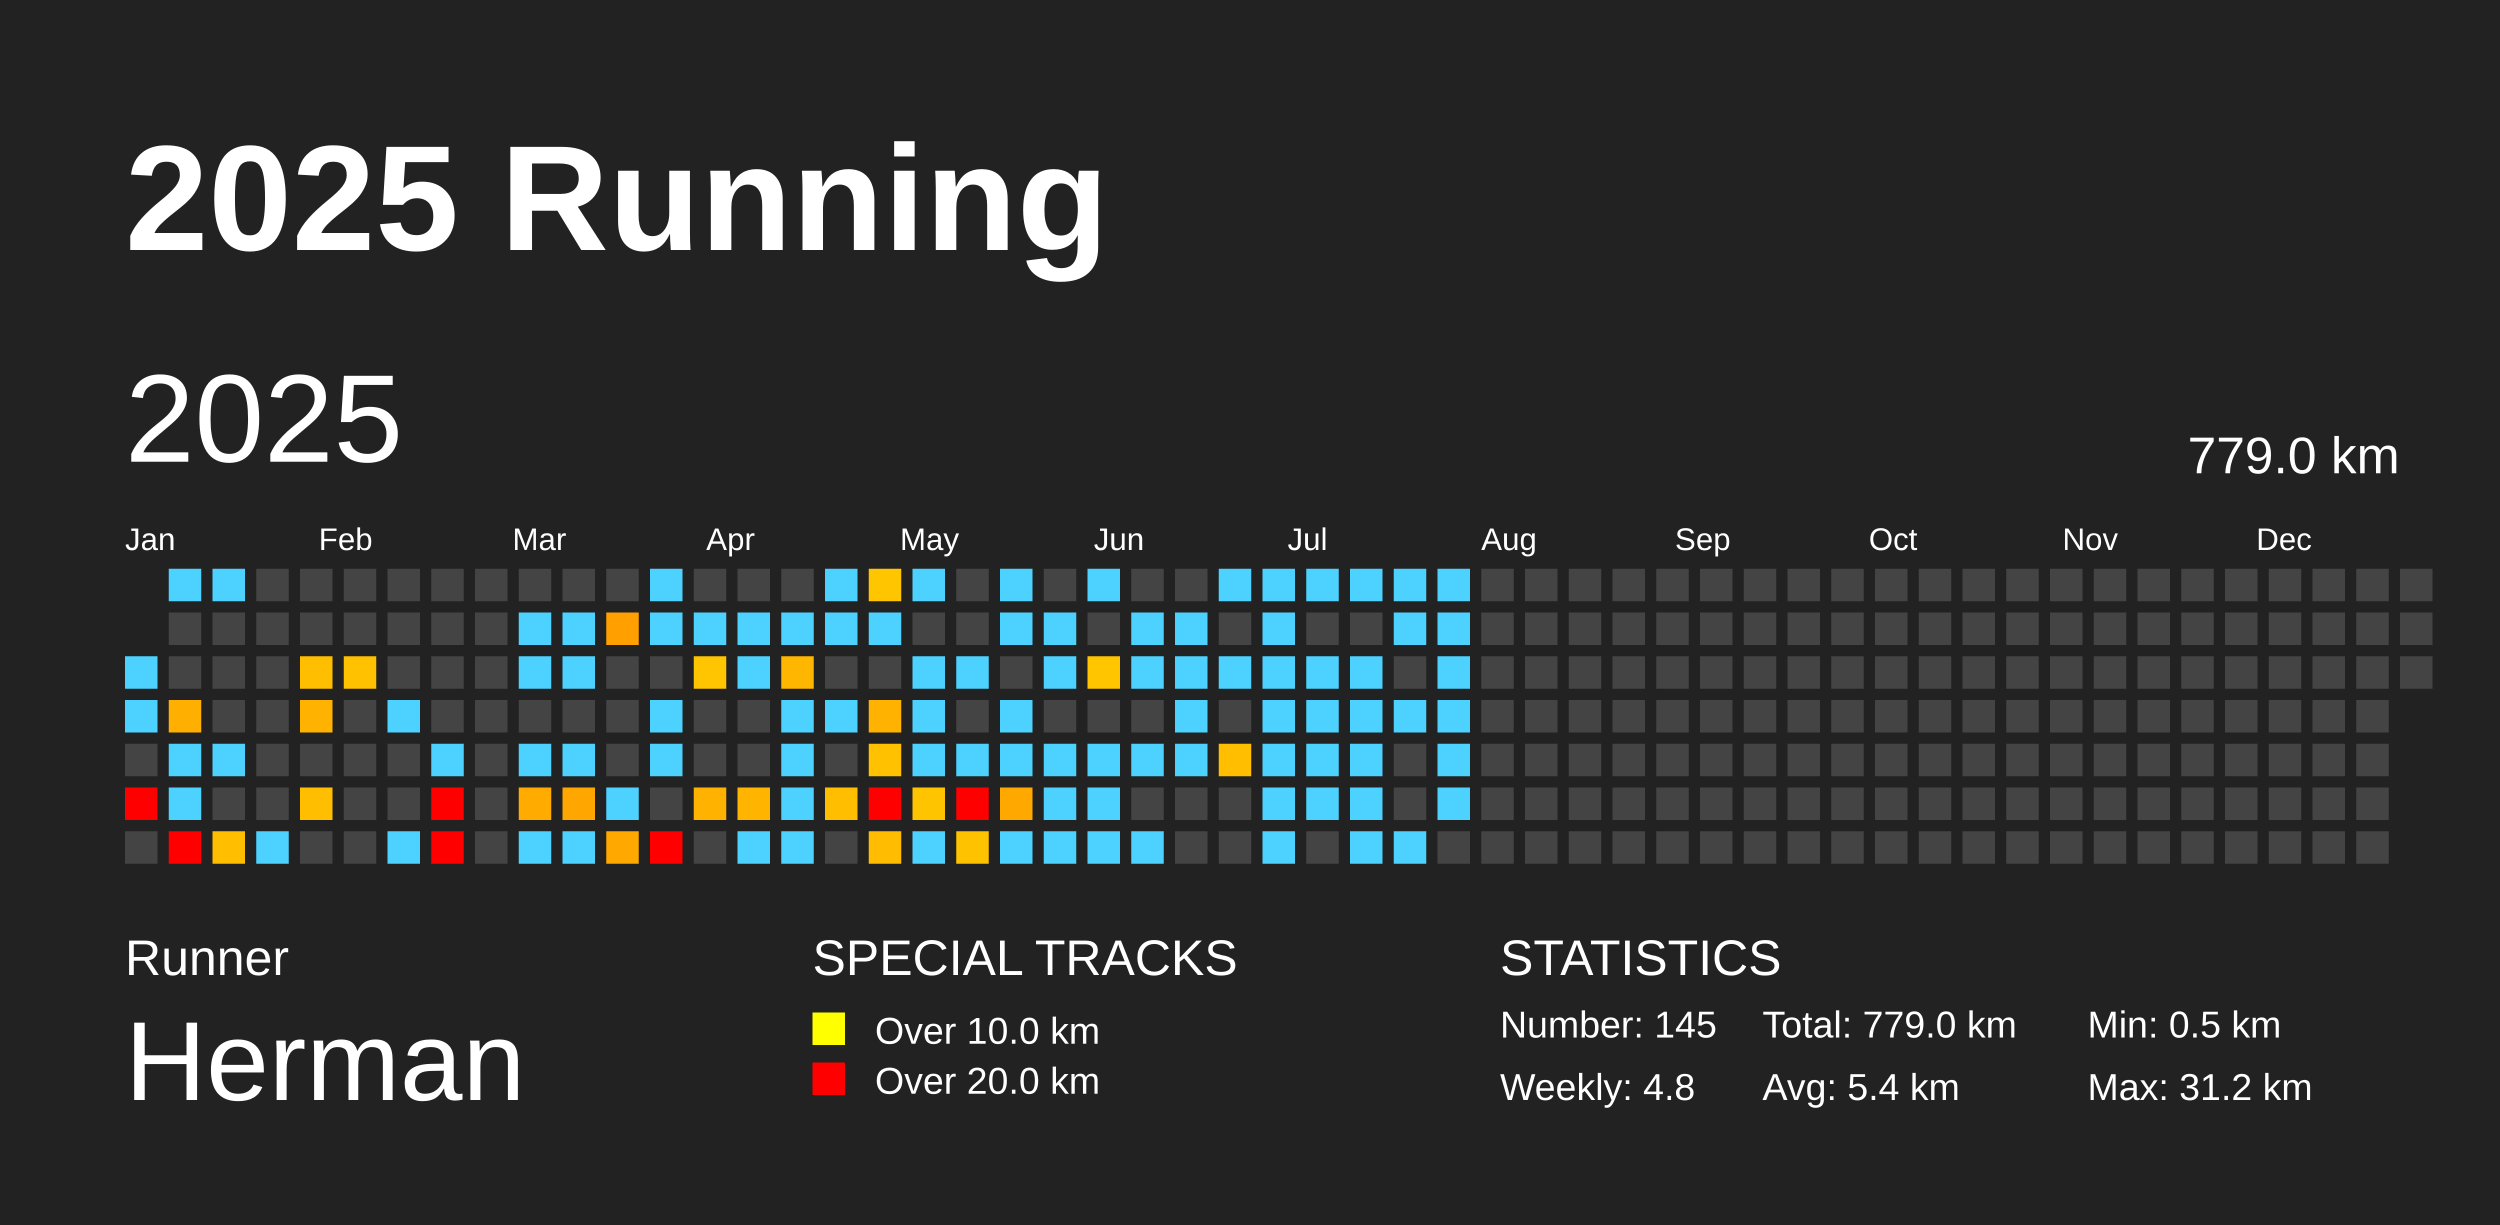
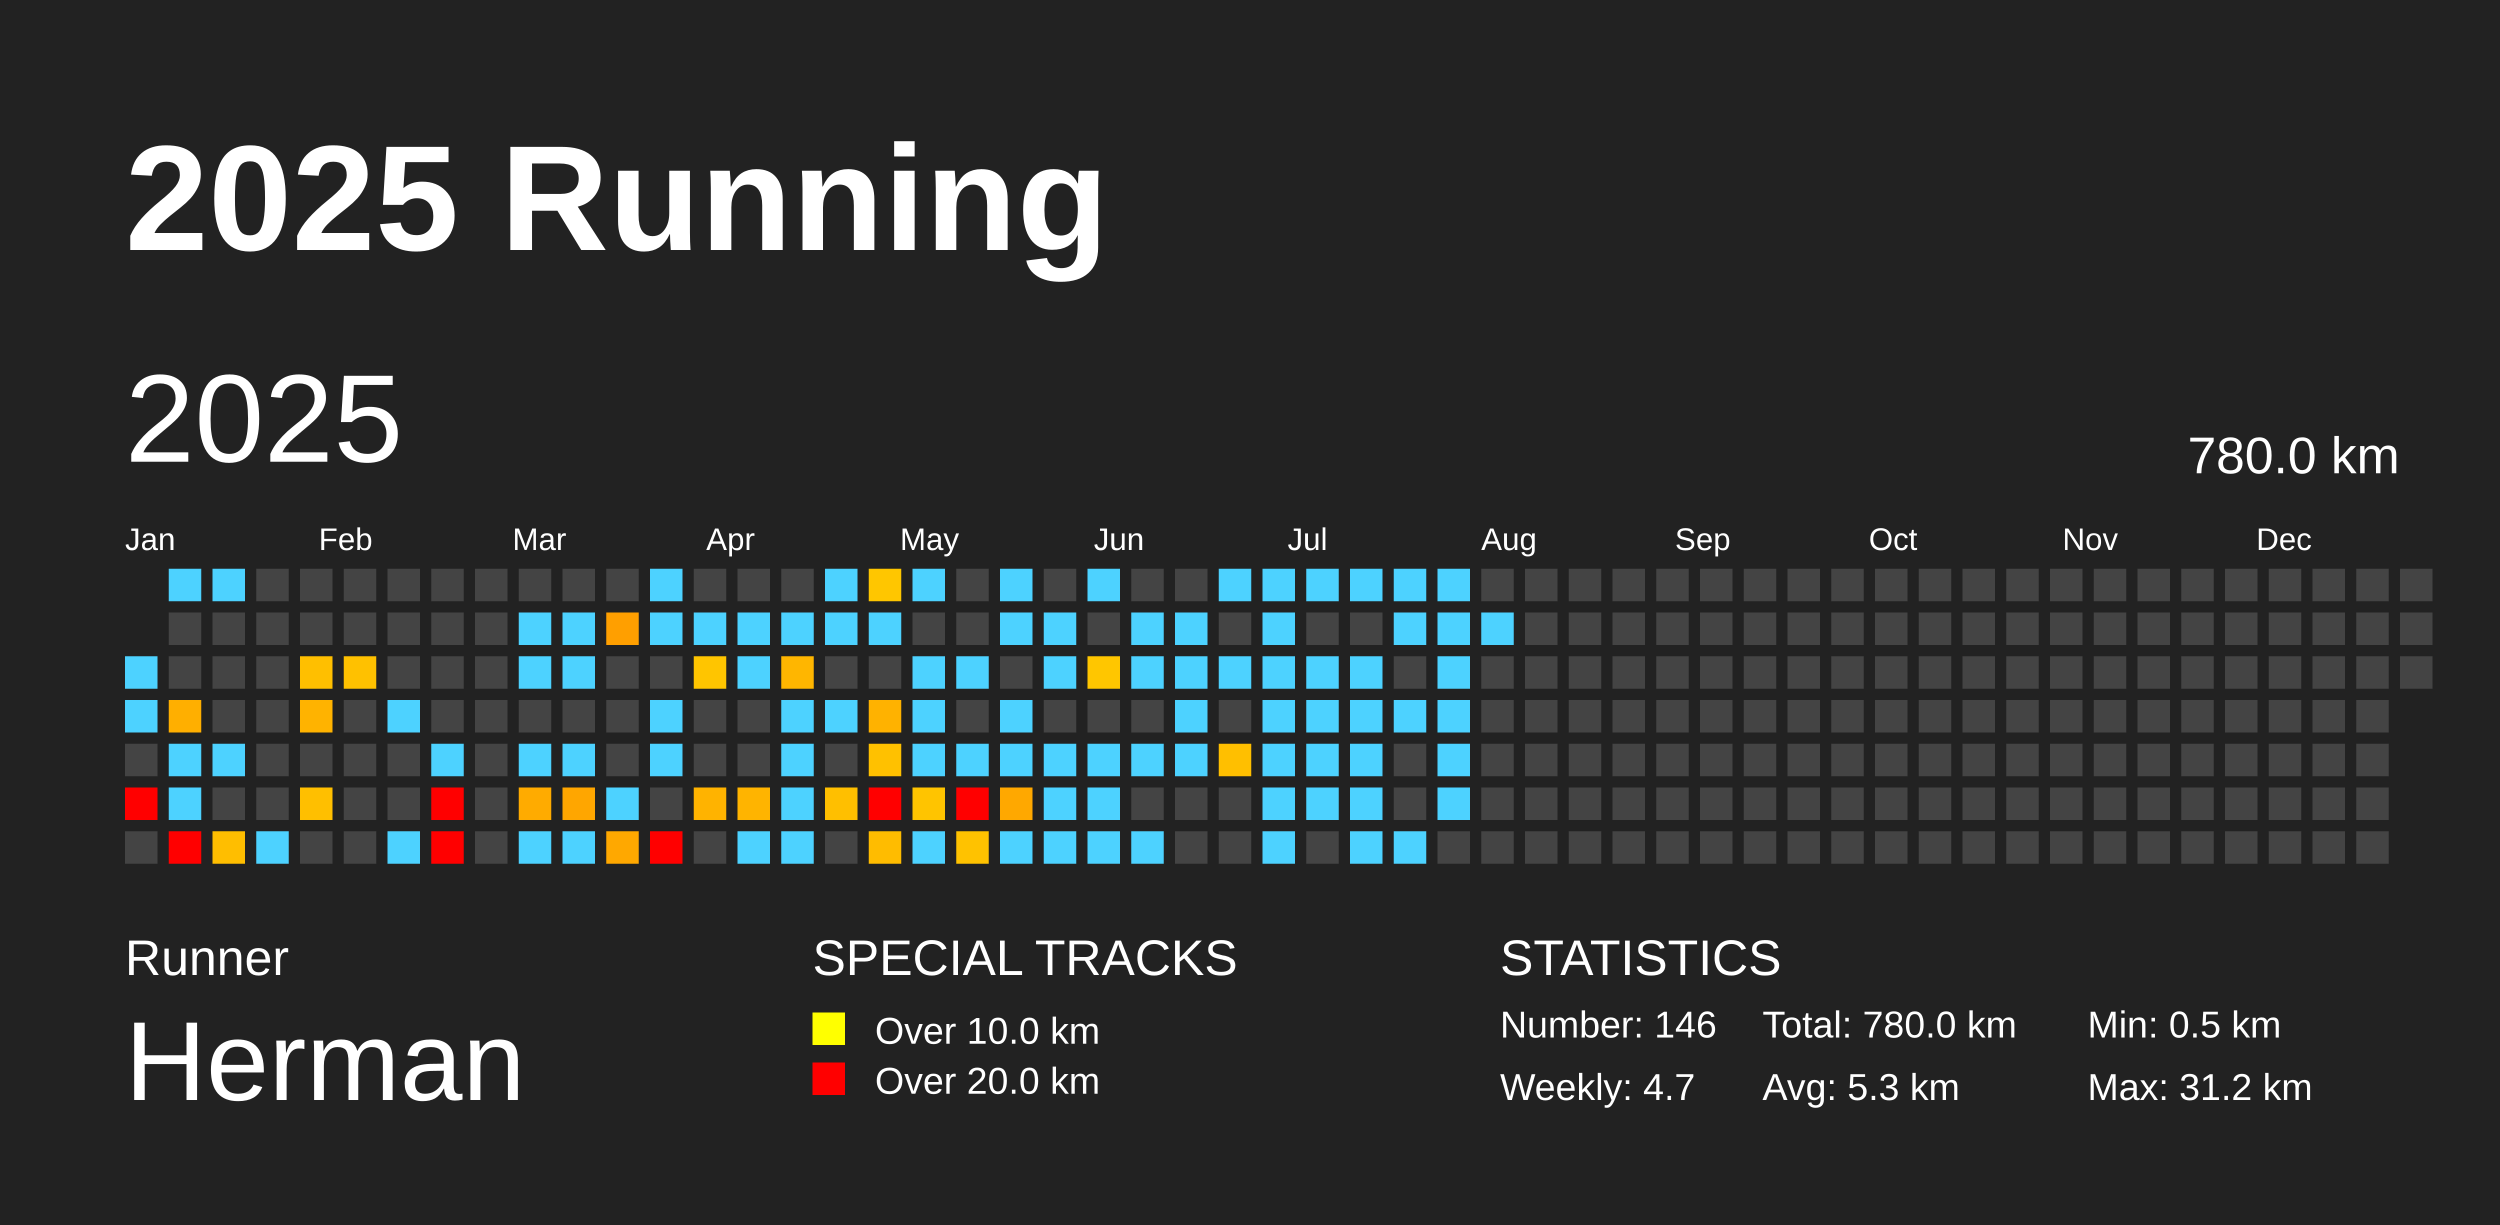
<svg xmlns="http://www.w3.org/2000/svg" baseProfile="full" height="98mm" version="1.1" viewBox="0,0,200,98" width="200mm">
  <defs />
  <rect fill="#222222" height="98" width="200" x="0" y="0" />
  <text fill="#FFFFFF" style="font-size:12px; font-family:Arial; font-weight:bold;" x="10" y="20">2025 Running</text>
  <text fill="#FFFFFF" style="font-size:4px; font-family:Arial" x="10" y="78">Runner</text>
  <text fill="#FFFFFF" style="font-size:9px; font-family:Arial" x="10" y="88">Herman</text>
  <text fill="#FFFFFF" style="font-size:4px; font-family:Arial" x="65" y="78">SPECIAL TRACKS</text>
  <rect fill="yellow" height="2.6" width="2.6" x="65" y="81" />
  <text fill="#FFFFFF" style="font-size:3px; font-family:Arial" x="70" y="83.5">Over 10.0 km</text>
  <rect fill="red" height="2.6" width="2.6" x="65" y="85" />
  <text fill="#FFFFFF" style="font-size:3px; font-family:Arial" x="70" y="87.5">Over 20.0 km</text>
  <text fill="#FFFFFF" style="font-size:4px; font-family:Arial" x="120" y="78">STATISTICS</text>
-   <text fill="#FFFFFF" style="font-size:3px; font-family:Arial" x="120" y="83">Number: 145</text>
-   <text fill="#FFFFFF" style="font-size:3px; font-family:Arial" x="120" y="88">Weekly: 4.8</text>
-   <text fill="#FFFFFF" style="font-size:3px; font-family:Arial" x="141" y="83">Total: 779.0 km</text>
-   <text fill="#FFFFFF" style="font-size:3px; font-family:Arial" x="141" y="88">Avg: 5.4 km</text>
+   <text fill="#FFFFFF" style="font-size:3px; font-family:Arial" x="120" y="83">Number: 146</text>
+   <text fill="#FFFFFF" style="font-size:3px; font-family:Arial" x="120" y="88">Weekly: 4.7</text>
+   <text fill="#FFFFFF" style="font-size:3px; font-family:Arial" x="141" y="83">Total: 780.0 km</text>
+   <text fill="#FFFFFF" style="font-size:3px; font-family:Arial" x="141" y="88">Avg: 5.3 km</text>
  <text fill="#FFFFFF" style="font-size:3px; font-family:Arial" x="167" y="83">Min: 0.5 km</text>
  <text fill="#FFFFFF" style="font-size:3px; font-family:Arial" x="167" y="88">Max: 31.2 km</text>
  <text dominant-baseline="hanging" fill="#FFFFFF" style="font-size:10.0px; font-family:Arial;" x="10" y="30">2025</text>
-   <text dominant-baseline="hanging" fill="#FFFFFF" style="font-size:4.125px; font-family:Arial;" x="175" y="35">779.0 km</text>
+   <text dominant-baseline="hanging" fill="#FFFFFF" style="font-size:4.125px; font-family:Arial;" x="175" y="35">780.0 km</text>
  <text fill="#FFFFFF" style="font-size:2.5px; font-family:Arial" x="10.0" y="44">Jan</text>
  <text fill="#FFFFFF" style="font-size:2.5px; font-family:Arial" x="25.5" y="44">Feb</text>
  <text fill="#FFFFFF" style="font-size:2.5px; font-family:Arial" x="41.0" y="44">Mar</text>
  <text fill="#FFFFFF" style="font-size:2.5px; font-family:Arial" x="56.5" y="44">Apr</text>
  <text fill="#FFFFFF" style="font-size:2.5px; font-family:Arial" x="72.0" y="44">May</text>
  <text fill="#FFFFFF" style="font-size:2.5px; font-family:Arial" x="87.5" y="44">Jun</text>
  <text fill="#FFFFFF" style="font-size:2.5px; font-family:Arial" x="103.0" y="44">Jul</text>
  <text fill="#FFFFFF" style="font-size:2.5px; font-family:Arial" x="118.5" y="44">Aug</text>
  <text fill="#FFFFFF" style="font-size:2.5px; font-family:Arial" x="134.0" y="44">Sep</text>
  <text fill="#FFFFFF" style="font-size:2.5px; font-family:Arial" x="149.5" y="44">Oct</text>
  <text fill="#FFFFFF" style="font-size:2.5px; font-family:Arial" x="165.0" y="44">Nov</text>
  <text fill="#FFFFFF" style="font-size:2.5px; font-family:Arial" x="180.5" y="44">Dec</text>
  <rect fill="#4dd2ff" height="2.6" width="2.6" x="10.0" y="52.5" />
  <rect fill="#4dd2ff" height="2.6" width="2.6" x="10.0" y="56.0" />
  <rect fill="#444444" height="2.6" width="2.6" x="10.0" y="59.5" />
  <rect fill="red" height="2.6" width="2.6" x="10.0" y="63.0" />
  <rect fill="#444444" height="2.6" width="2.6" x="10.0" y="66.5" />
  <rect fill="#4dd2ff" height="2.6" width="2.6" x="13.5" y="45.5" />
  <rect fill="#444444" height="2.6" width="2.6" x="13.5" y="49.0" />
  <rect fill="#444444" height="2.6" width="2.6" x="13.5" y="52.5" />
  <rect fill="#ffaf00" height="2.6" width="2.6" x="13.5" y="56.0" />
  <rect fill="#4dd2ff" height="2.6" width="2.6" x="13.5" y="59.5" />
  <rect fill="#4dd2ff" height="2.6" width="2.6" x="13.5" y="63.0" />
  <rect fill="red" height="2.6" width="2.6" x="13.5" y="66.5" />
  <rect fill="#4dd2ff" height="2.6" width="2.6" x="17.0" y="45.5" />
  <rect fill="#444444" height="2.6" width="2.6" x="17.0" y="49.0" />
  <rect fill="#444444" height="2.6" width="2.6" x="17.0" y="52.5" />
  <rect fill="#444444" height="2.6" width="2.6" x="17.0" y="56.0" />
  <rect fill="#4dd2ff" height="2.6" width="2.6" x="17.0" y="59.5" />
  <rect fill="#444444" height="2.6" width="2.6" x="17.0" y="63.0" />
  <rect fill="#ffbe00" height="2.6" width="2.6" x="17.0" y="66.5" />
  <rect fill="#444444" height="2.6" width="2.6" x="20.5" y="45.5" />
  <rect fill="#444444" height="2.6" width="2.6" x="20.5" y="49.0" />
  <rect fill="#444444" height="2.6" width="2.6" x="20.5" y="52.5" />
  <rect fill="#444444" height="2.6" width="2.6" x="20.5" y="56.0" />
  <rect fill="#444444" height="2.6" width="2.6" x="20.5" y="59.5" />
  <rect fill="#444444" height="2.6" width="2.6" x="20.5" y="63.0" />
  <rect fill="#4dd2ff" height="2.6" width="2.6" x="20.5" y="66.5" />
  <rect fill="#444444" height="2.6" width="2.6" x="24.0" y="45.5" />
  <rect fill="#444444" height="2.6" width="2.6" x="24.0" y="49.0" />
  <rect fill="#ffbf00" height="2.6" width="2.6" x="24.0" y="52.5" />
  <rect fill="#ffb300" height="2.6" width="2.6" x="24.0" y="56.0" />
  <rect fill="#444444" height="2.6" width="2.6" x="24.0" y="59.5" />
  <rect fill="#ffbf00" height="2.6" width="2.6" x="24.0" y="63.0" />
  <rect fill="#444444" height="2.6" width="2.6" x="24.0" y="66.5" />
  <rect fill="#444444" height="2.6" width="2.6" x="27.5" y="45.5" />
  <rect fill="#444444" height="2.6" width="2.6" x="27.5" y="49.0" />
  <rect fill="#ffc100" height="2.6" width="2.6" x="27.5" y="52.5" />
  <rect fill="#444444" height="2.6" width="2.6" x="27.5" y="56.0" />
  <rect fill="#444444" height="2.6" width="2.6" x="27.5" y="59.5" />
  <rect fill="#444444" height="2.6" width="2.6" x="27.5" y="63.0" />
  <rect fill="#444444" height="2.6" width="2.6" x="27.5" y="66.5" />
  <rect fill="#444444" height="2.6" width="2.6" x="31.0" y="45.5" />
  <rect fill="#444444" height="2.6" width="2.6" x="31.0" y="49.0" />
  <rect fill="#444444" height="2.6" width="2.6" x="31.0" y="52.5" />
  <rect fill="#4dd2ff" height="2.6" width="2.6" x="31.0" y="56.0" />
  <rect fill="#444444" height="2.6" width="2.6" x="31.0" y="59.5" />
  <rect fill="#444444" height="2.6" width="2.6" x="31.0" y="63.0" />
  <rect fill="#4dd2ff" height="2.6" width="2.6" x="31.0" y="66.5" />
  <rect fill="#444444" height="2.6" width="2.6" x="34.5" y="45.5" />
  <rect fill="#444444" height="2.6" width="2.6" x="34.5" y="49.0" />
  <rect fill="#444444" height="2.6" width="2.6" x="34.5" y="52.5" />
  <rect fill="#444444" height="2.6" width="2.6" x="34.5" y="56.0" />
  <rect fill="#4dd2ff" height="2.6" width="2.6" x="34.5" y="59.5" />
  <rect fill="red" height="2.6" width="2.6" x="34.5" y="63.0" />
  <rect fill="red" height="2.6" width="2.6" x="34.5" y="66.5" />
  <rect fill="#444444" height="2.6" width="2.6" x="38.0" y="45.5" />
  <rect fill="#444444" height="2.6" width="2.6" x="38.0" y="49.0" />
  <rect fill="#444444" height="2.6" width="2.6" x="38.0" y="52.5" />
  <rect fill="#444444" height="2.6" width="2.6" x="38.0" y="56.0" />
  <rect fill="#444444" height="2.6" width="2.6" x="38.0" y="59.5" />
  <rect fill="#444444" height="2.6" width="2.6" x="38.0" y="63.0" />
  <rect fill="#444444" height="2.6" width="2.6" x="38.0" y="66.5" />
  <rect fill="#444444" height="2.6" width="2.6" x="41.5" y="45.5" />
  <rect fill="#4dd2ff" height="2.6" width="2.6" x="41.5" y="49.0" />
  <rect fill="#4dd2ff" height="2.6" width="2.6" x="41.5" y="52.5" />
  <rect fill="#444444" height="2.6" width="2.6" x="41.5" y="56.0" />
  <rect fill="#4dd2ff" height="2.6" width="2.6" x="41.5" y="59.5" />
  <rect fill="#ffab00" height="2.6" width="2.6" x="41.5" y="63.0" />
  <rect fill="#4dd2ff" height="2.6" width="2.6" x="41.5" y="66.5" />
  <rect fill="#444444" height="2.6" width="2.6" x="45.0" y="45.5" />
  <rect fill="#4dd2ff" height="2.6" width="2.6" x="45.0" y="49.0" />
  <rect fill="#4dd2ff" height="2.6" width="2.6" x="45.0" y="52.5" />
  <rect fill="#444444" height="2.6" width="2.6" x="45.0" y="56.0" />
  <rect fill="#4dd2ff" height="2.6" width="2.6" x="45.0" y="59.5" />
  <rect fill="#ffa600" height="2.6" width="2.6" x="45.0" y="63.0" />
  <rect fill="#4dd2ff" height="2.6" width="2.6" x="45.0" y="66.5" />
  <rect fill="#444444" height="2.6" width="2.6" x="48.5" y="45.5" />
  <rect fill="#ff9f00" height="2.6" width="2.6" x="48.5" y="49.0" />
  <rect fill="#444444" height="2.6" width="2.6" x="48.5" y="52.5" />
  <rect fill="#444444" height="2.6" width="2.6" x="48.5" y="56.0" />
  <rect fill="#444444" height="2.6" width="2.6" x="48.5" y="59.5" />
  <rect fill="#4dd2ff" height="2.6" width="2.6" x="48.5" y="63.0" />
  <rect fill="#ffa800" height="2.6" width="2.6" x="48.5" y="66.5" />
  <rect fill="#4dd2ff" height="2.6" width="2.6" x="52.0" y="45.5" />
  <rect fill="#4dd2ff" height="2.6" width="2.6" x="52.0" y="49.0" />
  <rect fill="#444444" height="2.6" width="2.6" x="52.0" y="52.5" />
  <rect fill="#4dd2ff" height="2.6" width="2.6" x="52.0" y="56.0" />
  <rect fill="#4dd2ff" height="2.6" width="2.6" x="52.0" y="59.5" />
  <rect fill="#444444" height="2.6" width="2.6" x="52.0" y="63.0" />
  <rect fill="red" height="2.6" width="2.6" x="52.0" y="66.5" />
  <rect fill="#444444" height="2.6" width="2.6" x="55.5" y="45.5" />
  <rect fill="#4dd2ff" height="2.6" width="2.6" x="55.5" y="49.0" />
  <rect fill="#ffc500" height="2.6" width="2.6" x="55.5" y="52.5" />
  <rect fill="#444444" height="2.6" width="2.6" x="55.5" y="56.0" />
  <rect fill="#444444" height="2.6" width="2.6" x="55.5" y="59.5" />
  <rect fill="#ffb300" height="2.6" width="2.6" x="55.5" y="63.0" />
  <rect fill="#444444" height="2.6" width="2.6" x="55.5" y="66.5" />
  <rect fill="#444444" height="2.6" width="2.6" x="59.0" y="45.5" />
  <rect fill="#4dd2ff" height="2.6" width="2.6" x="59.0" y="49.0" />
  <rect fill="#4dd2ff" height="2.6" width="2.6" x="59.0" y="52.5" />
  <rect fill="#444444" height="2.6" width="2.6" x="59.0" y="56.0" />
  <rect fill="#444444" height="2.6" width="2.6" x="59.0" y="59.5" />
  <rect fill="#ffb400" height="2.6" width="2.6" x="59.0" y="63.0" />
  <rect fill="#4dd2ff" height="2.6" width="2.6" x="59.0" y="66.5" />
  <rect fill="#444444" height="2.6" width="2.6" x="62.5" y="45.5" />
  <rect fill="#4dd2ff" height="2.6" width="2.6" x="62.5" y="49.0" />
  <rect fill="#ffb600" height="2.6" width="2.6" x="62.5" y="52.5" />
  <rect fill="#4dd2ff" height="2.6" width="2.6" x="62.5" y="56.0" />
  <rect fill="#4dd2ff" height="2.6" width="2.6" x="62.5" y="59.5" />
  <rect fill="#4dd2ff" height="2.6" width="2.6" x="62.5" y="63.0" />
  <rect fill="#4dd2ff" height="2.6" width="2.6" x="62.5" y="66.5" />
  <rect fill="#4dd2ff" height="2.6" width="2.6" x="66.0" y="45.5" />
  <rect fill="#4dd2ff" height="2.6" width="2.6" x="66.0" y="49.0" />
  <rect fill="#444444" height="2.6" width="2.6" x="66.0" y="52.5" />
  <rect fill="#4dd2ff" height="2.6" width="2.6" x="66.0" y="56.0" />
  <rect fill="#444444" height="2.6" width="2.6" x="66.0" y="59.5" />
  <rect fill="#ffbf00" height="2.6" width="2.6" x="66.0" y="63.0" />
  <rect fill="#444444" height="2.6" width="2.6" x="66.0" y="66.5" />
  <rect fill="#ffc600" height="2.6" width="2.6" x="69.5" y="45.5" />
  <rect fill="#4dd2ff" height="2.6" width="2.6" x="69.5" y="49.0" />
  <rect fill="#444444" height="2.6" width="2.6" x="69.5" y="52.5" />
  <rect fill="#ffb200" height="2.6" width="2.6" x="69.5" y="56.0" />
  <rect fill="#ffc100" height="2.6" width="2.6" x="69.5" y="59.5" />
  <rect fill="red" height="2.6" width="2.6" x="69.5" y="63.0" />
  <rect fill="#ffbc00" height="2.6" width="2.6" x="69.5" y="66.5" />
  <rect fill="#4dd2ff" height="2.6" width="2.6" x="73.0" y="45.5" />
  <rect fill="#444444" height="2.6" width="2.6" x="73.0" y="49.0" />
  <rect fill="#4dd2ff" height="2.6" width="2.6" x="73.0" y="52.5" />
  <rect fill="#4dd2ff" height="2.6" width="2.6" x="73.0" y="56.0" />
  <rect fill="#4dd2ff" height="2.6" width="2.6" x="73.0" y="59.5" />
  <rect fill="#ffc400" height="2.6" width="2.6" x="73.0" y="63.0" />
  <rect fill="#4dd2ff" height="2.6" width="2.6" x="73.0" y="66.5" />
  <rect fill="#444444" height="2.6" width="2.6" x="76.5" y="45.5" />
  <rect fill="#444444" height="2.6" width="2.6" x="76.5" y="49.0" />
  <rect fill="#4dd2ff" height="2.6" width="2.6" x="76.5" y="52.5" />
  <rect fill="#444444" height="2.6" width="2.6" x="76.5" y="56.0" />
  <rect fill="#4dd2ff" height="2.6" width="2.6" x="76.5" y="59.5" />
  <rect fill="red" height="2.6" width="2.6" x="76.5" y="63.0" />
  <rect fill="#ffc200" height="2.6" width="2.6" x="76.5" y="66.5" />
  <rect fill="#4dd2ff" height="2.6" width="2.6" x="80.0" y="45.5" />
  <rect fill="#4dd2ff" height="2.6" width="2.6" x="80.0" y="49.0" />
  <rect fill="#444444" height="2.6" width="2.6" x="80.0" y="52.5" />
  <rect fill="#4dd2ff" height="2.6" width="2.6" x="80.0" y="56.0" />
  <rect fill="#4dd2ff" height="2.6" width="2.6" x="80.0" y="59.5" />
  <rect fill="#ffa800" height="2.6" width="2.6" x="80.0" y="63.0" />
  <rect fill="#4dd2ff" height="2.6" width="2.6" x="80.0" y="66.5" />
  <rect fill="#444444" height="2.6" width="2.6" x="83.5" y="45.5" />
  <rect fill="#4dd2ff" height="2.6" width="2.6" x="83.5" y="49.0" />
  <rect fill="#4dd2ff" height="2.6" width="2.6" x="83.5" y="52.5" />
  <rect fill="#444444" height="2.6" width="2.6" x="83.5" y="56.0" />
  <rect fill="#4dd2ff" height="2.6" width="2.6" x="83.5" y="59.5" />
  <rect fill="#4dd2ff" height="2.6" width="2.6" x="83.5" y="63.0" />
  <rect fill="#4dd2ff" height="2.6" width="2.6" x="83.5" y="66.5" />
  <rect fill="#4dd2ff" height="2.6" width="2.6" x="87.0" y="45.5" />
  <rect fill="#444444" height="2.6" width="2.6" x="87.0" y="49.0" />
  <rect fill="#ffc600" height="2.6" width="2.6" x="87.0" y="52.5" />
  <rect fill="#444444" height="2.6" width="2.6" x="87.0" y="56.0" />
  <rect fill="#4dd2ff" height="2.6" width="2.6" x="87.0" y="59.5" />
  <rect fill="#4dd2ff" height="2.6" width="2.6" x="87.0" y="63.0" />
  <rect fill="#4dd2ff" height="2.6" width="2.6" x="87.0" y="66.5" />
  <rect fill="#444444" height="2.6" width="2.6" x="90.5" y="45.5" />
  <rect fill="#4dd2ff" height="2.6" width="2.6" x="90.5" y="49.0" />
  <rect fill="#4dd2ff" height="2.6" width="2.6" x="90.5" y="52.5" />
  <rect fill="#444444" height="2.6" width="2.6" x="90.5" y="56.0" />
  <rect fill="#4dd2ff" height="2.6" width="2.6" x="90.5" y="59.5" />
  <rect fill="#444444" height="2.6" width="2.6" x="90.5" y="63.0" />
  <rect fill="#4dd2ff" height="2.6" width="2.6" x="90.5" y="66.5" />
  <rect fill="#444444" height="2.6" width="2.6" x="94.0" y="45.5" />
  <rect fill="#4dd2ff" height="2.6" width="2.6" x="94.0" y="49.0" />
  <rect fill="#4dd2ff" height="2.6" width="2.6" x="94.0" y="52.5" />
  <rect fill="#4dd2ff" height="2.6" width="2.6" x="94.0" y="56.0" />
  <rect fill="#4dd2ff" height="2.6" width="2.6" x="94.0" y="59.5" />
  <rect fill="#444444" height="2.6" width="2.6" x="94.0" y="63.0" />
  <rect fill="#444444" height="2.6" width="2.6" x="94.0" y="66.5" />
  <rect fill="#4dd2ff" height="2.6" width="2.6" x="97.5" y="45.5" />
  <rect fill="#444444" height="2.6" width="2.6" x="97.5" y="49.0" />
  <rect fill="#4dd2ff" height="2.6" width="2.6" x="97.5" y="52.5" />
  <rect fill="#444444" height="2.6" width="2.6" x="97.5" y="56.0" />
  <rect fill="#ffbf00" height="2.6" width="2.6" x="97.5" y="59.5" />
  <rect fill="#444444" height="2.6" width="2.6" x="97.5" y="63.0" />
  <rect fill="#444444" height="2.6" width="2.6" x="97.5" y="66.5" />
  <rect fill="#4dd2ff" height="2.6" width="2.6" x="101.0" y="45.5" />
  <rect fill="#4dd2ff" height="2.6" width="2.6" x="101.0" y="49.0" />
  <rect fill="#4dd2ff" height="2.6" width="2.6" x="101.0" y="52.5" />
  <rect fill="#4dd2ff" height="2.6" width="2.6" x="101.0" y="56.0" />
  <rect fill="#4dd2ff" height="2.6" width="2.6" x="101.0" y="59.5" />
  <rect fill="#4dd2ff" height="2.6" width="2.6" x="101.0" y="63.0" />
  <rect fill="#4dd2ff" height="2.6" width="2.6" x="101.0" y="66.5" />
  <rect fill="#4dd2ff" height="2.6" width="2.6" x="104.5" y="45.5" />
  <rect fill="#444444" height="2.6" width="2.6" x="104.5" y="49.0" />
  <rect fill="#4dd2ff" height="2.6" width="2.6" x="104.5" y="52.5" />
  <rect fill="#4dd2ff" height="2.6" width="2.6" x="104.5" y="56.0" />
  <rect fill="#4dd2ff" height="2.6" width="2.6" x="104.5" y="59.5" />
  <rect fill="#4dd2ff" height="2.6" width="2.6" x="104.5" y="63.0" />
  <rect fill="#444444" height="2.6" width="2.6" x="104.5" y="66.5" />
  <rect fill="#4dd2ff" height="2.6" width="2.6" x="108.0" y="45.5" />
  <rect fill="#444444" height="2.6" width="2.6" x="108.0" y="49.0" />
  <rect fill="#4dd2ff" height="2.6" width="2.6" x="108.0" y="52.5" />
  <rect fill="#4dd2ff" height="2.6" width="2.6" x="108.0" y="56.0" />
  <rect fill="#4dd2ff" height="2.6" width="2.6" x="108.0" y="59.5" />
  <rect fill="#4dd2ff" height="2.6" width="2.6" x="108.0" y="63.0" />
  <rect fill="#4dd2ff" height="2.6" width="2.6" x="108.0" y="66.5" />
  <rect fill="#4dd2ff" height="2.6" width="2.6" x="111.5" y="45.5" />
  <rect fill="#4dd2ff" height="2.6" width="2.6" x="111.5" y="49.0" />
  <rect fill="#444444" height="2.6" width="2.6" x="111.5" y="52.5" />
  <rect fill="#4dd2ff" height="2.6" width="2.6" x="111.5" y="56.0" />
  <rect fill="#444444" height="2.6" width="2.6" x="111.5" y="59.5" />
  <rect fill="#444444" height="2.6" width="2.6" x="111.5" y="63.0" />
  <rect fill="#4dd2ff" height="2.6" width="2.6" x="111.5" y="66.5" />
  <rect fill="#4dd2ff" height="2.6" width="2.6" x="115.0" y="45.5" />
  <rect fill="#4dd2ff" height="2.6" width="2.6" x="115.0" y="49.0" />
  <rect fill="#4dd2ff" height="2.6" width="2.6" x="115.0" y="52.5" />
  <rect fill="#4dd2ff" height="2.6" width="2.6" x="115.0" y="56.0" />
  <rect fill="#4dd2ff" height="2.6" width="2.6" x="115.0" y="59.5" />
  <rect fill="#4dd2ff" height="2.6" width="2.6" x="115.0" y="63.0" />
  <rect fill="#444444" height="2.6" width="2.6" x="115.0" y="66.5" />
  <rect fill="#444444" height="2.6" width="2.6" x="118.5" y="45.5" />
-   <rect fill="#444444" height="2.6" width="2.6" x="118.5" y="49.0" />
+   <rect fill="#4dd2ff" height="2.6" width="2.6" x="118.5" y="49.0" />
  <rect fill="#444444" height="2.6" width="2.6" x="118.5" y="52.5" />
  <rect fill="#444444" height="2.6" width="2.6" x="118.5" y="56.0" />
  <rect fill="#444444" height="2.6" width="2.6" x="118.5" y="59.5" />
  <rect fill="#444444" height="2.6" width="2.6" x="118.5" y="63.0" />
  <rect fill="#444444" height="2.6" width="2.6" x="118.5" y="66.5" />
  <rect fill="#444444" height="2.6" width="2.6" x="122.0" y="45.5" />
  <rect fill="#444444" height="2.6" width="2.6" x="122.0" y="49.0" />
  <rect fill="#444444" height="2.6" width="2.6" x="122.0" y="52.5" />
  <rect fill="#444444" height="2.6" width="2.6" x="122.0" y="56.0" />
  <rect fill="#444444" height="2.6" width="2.6" x="122.0" y="59.5" />
  <rect fill="#444444" height="2.6" width="2.6" x="122.0" y="63.0" />
  <rect fill="#444444" height="2.6" width="2.6" x="122.0" y="66.5" />
  <rect fill="#444444" height="2.6" width="2.6" x="125.5" y="45.5" />
  <rect fill="#444444" height="2.6" width="2.6" x="125.5" y="49.0" />
  <rect fill="#444444" height="2.6" width="2.6" x="125.5" y="52.5" />
  <rect fill="#444444" height="2.6" width="2.6" x="125.5" y="56.0" />
  <rect fill="#444444" height="2.6" width="2.6" x="125.5" y="59.5" />
  <rect fill="#444444" height="2.6" width="2.6" x="125.5" y="63.0" />
  <rect fill="#444444" height="2.6" width="2.6" x="125.5" y="66.5" />
  <rect fill="#444444" height="2.6" width="2.6" x="129.0" y="45.5" />
  <rect fill="#444444" height="2.6" width="2.6" x="129.0" y="49.0" />
  <rect fill="#444444" height="2.6" width="2.6" x="129.0" y="52.5" />
  <rect fill="#444444" height="2.6" width="2.6" x="129.0" y="56.0" />
  <rect fill="#444444" height="2.6" width="2.6" x="129.0" y="59.5" />
  <rect fill="#444444" height="2.6" width="2.6" x="129.0" y="63.0" />
  <rect fill="#444444" height="2.6" width="2.6" x="129.0" y="66.5" />
  <rect fill="#444444" height="2.6" width="2.6" x="132.5" y="45.5" />
  <rect fill="#444444" height="2.6" width="2.6" x="132.5" y="49.0" />
  <rect fill="#444444" height="2.6" width="2.6" x="132.5" y="52.5" />
  <rect fill="#444444" height="2.6" width="2.6" x="132.5" y="56.0" />
  <rect fill="#444444" height="2.6" width="2.6" x="132.5" y="59.5" />
  <rect fill="#444444" height="2.6" width="2.6" x="132.5" y="63.0" />
  <rect fill="#444444" height="2.6" width="2.6" x="132.5" y="66.5" />
  <rect fill="#444444" height="2.6" width="2.6" x="136.0" y="45.5" />
  <rect fill="#444444" height="2.6" width="2.6" x="136.0" y="49.0" />
  <rect fill="#444444" height="2.6" width="2.6" x="136.0" y="52.5" />
  <rect fill="#444444" height="2.6" width="2.6" x="136.0" y="56.0" />
  <rect fill="#444444" height="2.6" width="2.6" x="136.0" y="59.5" />
  <rect fill="#444444" height="2.6" width="2.6" x="136.0" y="63.0" />
  <rect fill="#444444" height="2.6" width="2.6" x="136.0" y="66.5" />
  <rect fill="#444444" height="2.6" width="2.6" x="139.5" y="45.5" />
  <rect fill="#444444" height="2.6" width="2.6" x="139.5" y="49.0" />
  <rect fill="#444444" height="2.6" width="2.6" x="139.5" y="52.5" />
  <rect fill="#444444" height="2.6" width="2.6" x="139.5" y="56.0" />
  <rect fill="#444444" height="2.6" width="2.6" x="139.5" y="59.5" />
  <rect fill="#444444" height="2.6" width="2.6" x="139.5" y="63.0" />
  <rect fill="#444444" height="2.6" width="2.6" x="139.5" y="66.5" />
  <rect fill="#444444" height="2.6" width="2.6" x="143.0" y="45.5" />
  <rect fill="#444444" height="2.6" width="2.6" x="143.0" y="49.0" />
  <rect fill="#444444" height="2.6" width="2.6" x="143.0" y="52.5" />
  <rect fill="#444444" height="2.6" width="2.6" x="143.0" y="56.0" />
  <rect fill="#444444" height="2.6" width="2.6" x="143.0" y="59.5" />
  <rect fill="#444444" height="2.6" width="2.6" x="143.0" y="63.0" />
  <rect fill="#444444" height="2.6" width="2.6" x="143.0" y="66.5" />
  <rect fill="#444444" height="2.6" width="2.6" x="146.5" y="45.5" />
  <rect fill="#444444" height="2.6" width="2.6" x="146.5" y="49.0" />
  <rect fill="#444444" height="2.6" width="2.6" x="146.5" y="52.5" />
  <rect fill="#444444" height="2.6" width="2.6" x="146.5" y="56.0" />
  <rect fill="#444444" height="2.6" width="2.6" x="146.5" y="59.5" />
  <rect fill="#444444" height="2.6" width="2.6" x="146.5" y="63.0" />
  <rect fill="#444444" height="2.6" width="2.6" x="146.5" y="66.5" />
  <rect fill="#444444" height="2.6" width="2.6" x="150.0" y="45.5" />
  <rect fill="#444444" height="2.6" width="2.6" x="150.0" y="49.0" />
  <rect fill="#444444" height="2.6" width="2.6" x="150.0" y="52.5" />
  <rect fill="#444444" height="2.6" width="2.6" x="150.0" y="56.0" />
  <rect fill="#444444" height="2.6" width="2.6" x="150.0" y="59.5" />
  <rect fill="#444444" height="2.6" width="2.6" x="150.0" y="63.0" />
  <rect fill="#444444" height="2.6" width="2.6" x="150.0" y="66.5" />
  <rect fill="#444444" height="2.6" width="2.6" x="153.5" y="45.5" />
  <rect fill="#444444" height="2.6" width="2.6" x="153.5" y="49.0" />
  <rect fill="#444444" height="2.6" width="2.6" x="153.5" y="52.5" />
  <rect fill="#444444" height="2.6" width="2.6" x="153.5" y="56.0" />
  <rect fill="#444444" height="2.6" width="2.6" x="153.5" y="59.5" />
  <rect fill="#444444" height="2.6" width="2.6" x="153.5" y="63.0" />
  <rect fill="#444444" height="2.6" width="2.6" x="153.5" y="66.5" />
  <rect fill="#444444" height="2.6" width="2.6" x="157.0" y="45.5" />
  <rect fill="#444444" height="2.6" width="2.6" x="157.0" y="49.0" />
  <rect fill="#444444" height="2.6" width="2.6" x="157.0" y="52.5" />
  <rect fill="#444444" height="2.6" width="2.6" x="157.0" y="56.0" />
  <rect fill="#444444" height="2.6" width="2.6" x="157.0" y="59.5" />
  <rect fill="#444444" height="2.6" width="2.6" x="157.0" y="63.0" />
  <rect fill="#444444" height="2.6" width="2.6" x="157.0" y="66.5" />
  <rect fill="#444444" height="2.6" width="2.6" x="160.5" y="45.5" />
  <rect fill="#444444" height="2.6" width="2.6" x="160.5" y="49.0" />
  <rect fill="#444444" height="2.6" width="2.6" x="160.5" y="52.5" />
  <rect fill="#444444" height="2.6" width="2.6" x="160.5" y="56.0" />
  <rect fill="#444444" height="2.6" width="2.6" x="160.5" y="59.5" />
  <rect fill="#444444" height="2.6" width="2.6" x="160.5" y="63.0" />
  <rect fill="#444444" height="2.6" width="2.6" x="160.5" y="66.5" />
  <rect fill="#444444" height="2.6" width="2.6" x="164.0" y="45.5" />
  <rect fill="#444444" height="2.6" width="2.6" x="164.0" y="49.0" />
  <rect fill="#444444" height="2.6" width="2.6" x="164.0" y="52.5" />
  <rect fill="#444444" height="2.6" width="2.6" x="164.0" y="56.0" />
  <rect fill="#444444" height="2.6" width="2.6" x="164.0" y="59.5" />
  <rect fill="#444444" height="2.6" width="2.6" x="164.0" y="63.0" />
  <rect fill="#444444" height="2.6" width="2.6" x="164.0" y="66.5" />
  <rect fill="#444444" height="2.6" width="2.6" x="167.5" y="45.5" />
  <rect fill="#444444" height="2.6" width="2.6" x="167.5" y="49.0" />
  <rect fill="#444444" height="2.6" width="2.6" x="167.5" y="52.5" />
  <rect fill="#444444" height="2.6" width="2.6" x="167.5" y="56.0" />
  <rect fill="#444444" height="2.6" width="2.6" x="167.5" y="59.5" />
  <rect fill="#444444" height="2.6" width="2.6" x="167.5" y="63.0" />
  <rect fill="#444444" height="2.6" width="2.6" x="167.5" y="66.5" />
  <rect fill="#444444" height="2.6" width="2.6" x="171.0" y="45.5" />
  <rect fill="#444444" height="2.6" width="2.6" x="171.0" y="49.0" />
  <rect fill="#444444" height="2.6" width="2.6" x="171.0" y="52.5" />
  <rect fill="#444444" height="2.6" width="2.6" x="171.0" y="56.0" />
  <rect fill="#444444" height="2.6" width="2.6" x="171.0" y="59.5" />
  <rect fill="#444444" height="2.6" width="2.6" x="171.0" y="63.0" />
  <rect fill="#444444" height="2.6" width="2.6" x="171.0" y="66.5" />
  <rect fill="#444444" height="2.6" width="2.6" x="174.5" y="45.5" />
  <rect fill="#444444" height="2.6" width="2.6" x="174.5" y="49.0" />
  <rect fill="#444444" height="2.6" width="2.6" x="174.5" y="52.5" />
  <rect fill="#444444" height="2.6" width="2.6" x="174.5" y="56.0" />
  <rect fill="#444444" height="2.6" width="2.6" x="174.5" y="59.5" />
  <rect fill="#444444" height="2.6" width="2.6" x="174.5" y="63.0" />
  <rect fill="#444444" height="2.6" width="2.6" x="174.5" y="66.5" />
  <rect fill="#444444" height="2.6" width="2.6" x="178.0" y="45.5" />
  <rect fill="#444444" height="2.6" width="2.6" x="178.0" y="49.0" />
  <rect fill="#444444" height="2.6" width="2.6" x="178.0" y="52.5" />
  <rect fill="#444444" height="2.6" width="2.6" x="178.0" y="56.0" />
  <rect fill="#444444" height="2.6" width="2.6" x="178.0" y="59.5" />
  <rect fill="#444444" height="2.6" width="2.6" x="178.0" y="63.0" />
  <rect fill="#444444" height="2.6" width="2.6" x="178.0" y="66.5" />
  <rect fill="#444444" height="2.6" width="2.6" x="181.5" y="45.5" />
  <rect fill="#444444" height="2.6" width="2.6" x="181.5" y="49.0" />
  <rect fill="#444444" height="2.6" width="2.6" x="181.5" y="52.5" />
  <rect fill="#444444" height="2.6" width="2.6" x="181.5" y="56.0" />
  <rect fill="#444444" height="2.6" width="2.6" x="181.5" y="59.5" />
  <rect fill="#444444" height="2.6" width="2.6" x="181.5" y="63.0" />
  <rect fill="#444444" height="2.6" width="2.6" x="181.5" y="66.5" />
  <rect fill="#444444" height="2.6" width="2.6" x="185.0" y="45.5" />
  <rect fill="#444444" height="2.6" width="2.6" x="185.0" y="49.0" />
  <rect fill="#444444" height="2.6" width="2.6" x="185.0" y="52.5" />
  <rect fill="#444444" height="2.6" width="2.6" x="185.0" y="56.0" />
  <rect fill="#444444" height="2.6" width="2.6" x="185.0" y="59.5" />
  <rect fill="#444444" height="2.6" width="2.6" x="185.0" y="63.0" />
  <rect fill="#444444" height="2.6" width="2.6" x="185.0" y="66.5" />
  <rect fill="#444444" height="2.6" width="2.6" x="188.5" y="45.5" />
  <rect fill="#444444" height="2.6" width="2.6" x="188.5" y="49.0" />
  <rect fill="#444444" height="2.6" width="2.6" x="188.5" y="52.5" />
  <rect fill="#444444" height="2.6" width="2.6" x="188.5" y="56.0" />
  <rect fill="#444444" height="2.6" width="2.6" x="188.5" y="59.5" />
  <rect fill="#444444" height="2.6" width="2.6" x="188.5" y="63.0" />
  <rect fill="#444444" height="2.6" width="2.6" x="188.5" y="66.5" />
  <rect fill="#444444" height="2.6" width="2.6" x="192.0" y="45.5" />
  <rect fill="#444444" height="2.6" width="2.6" x="192.0" y="49.0" />
  <rect fill="#444444" height="2.6" width="2.6" x="192.0" y="52.5" />
</svg>
